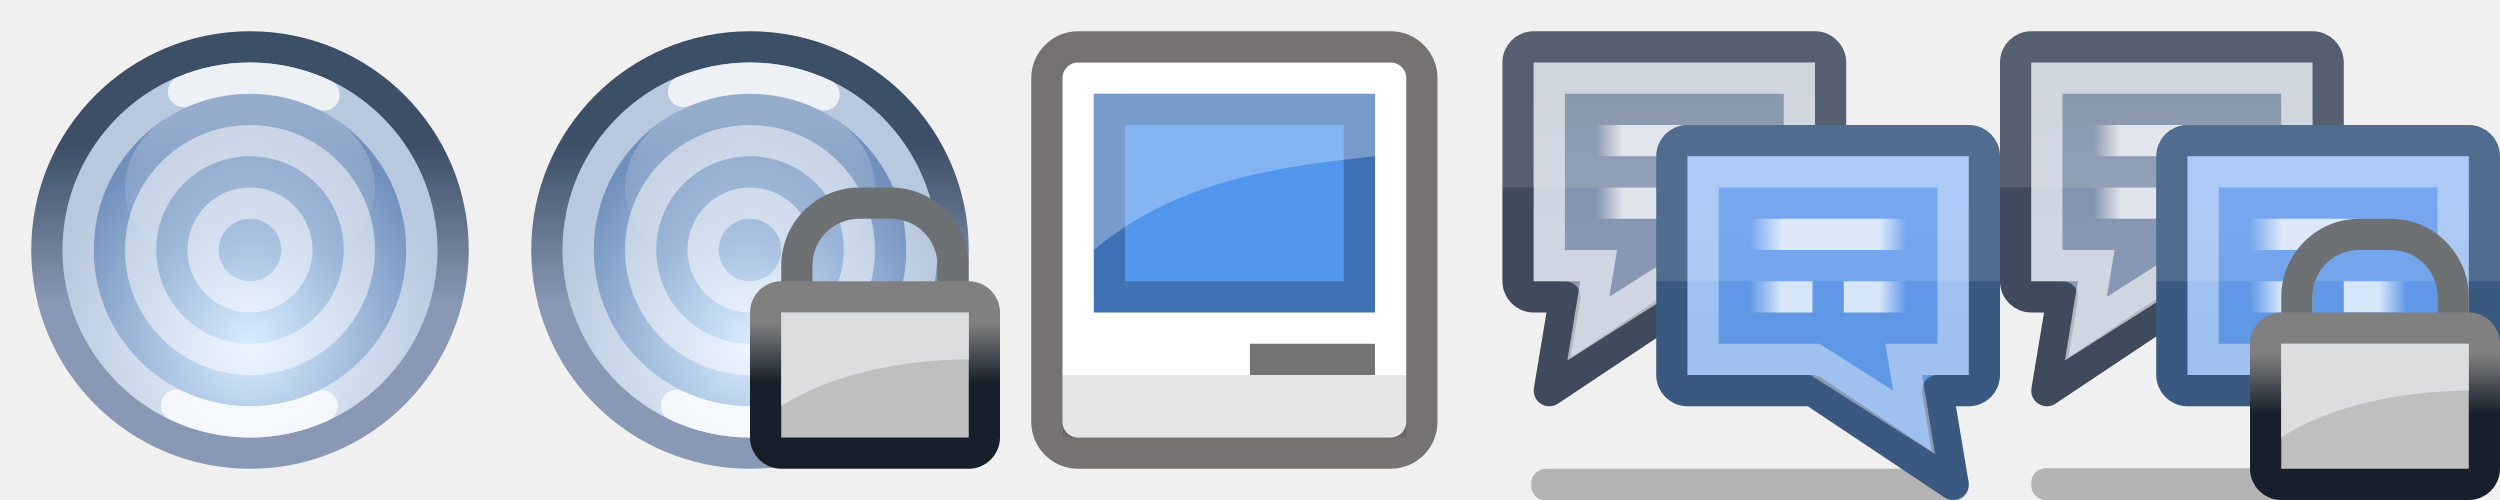
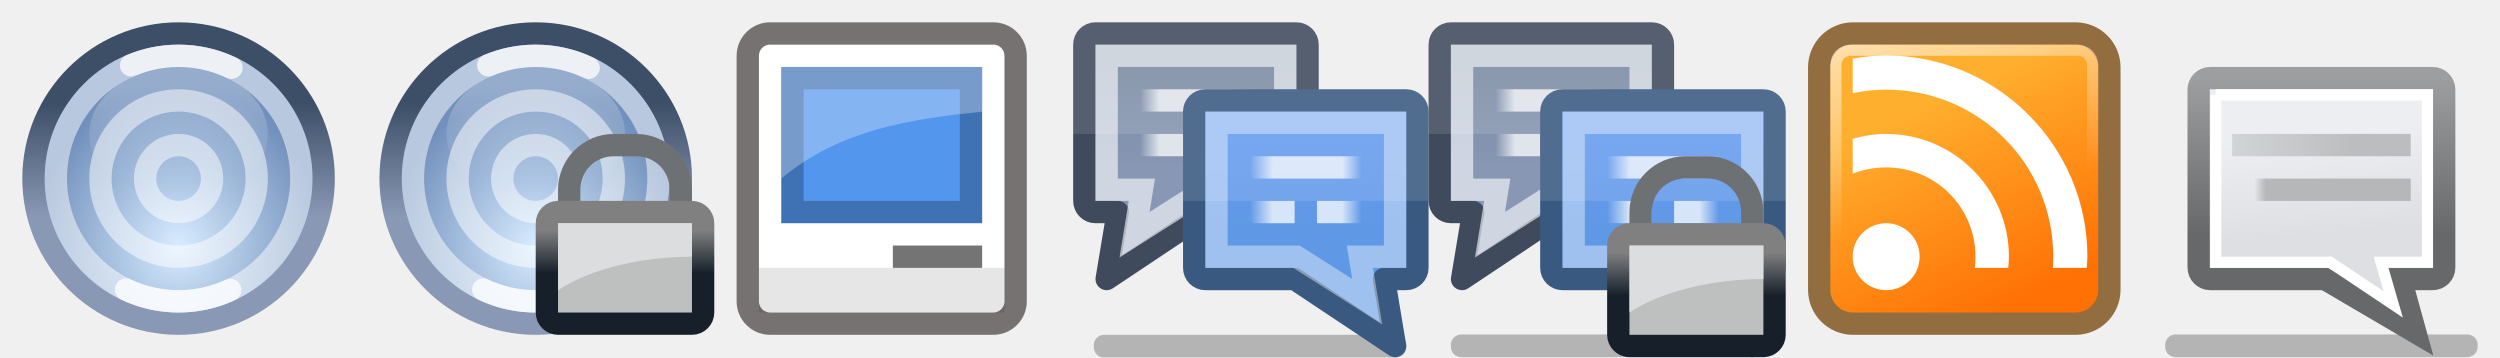
- <svg xmlns="http://www.w3.org/2000/svg" xmlns:xlink="http://www.w3.org/1999/xlink" width="160" height="32" id="svg2" version="1.1">
+ <svg xmlns="http://www.w3.org/2000/svg" xmlns:xlink="http://www.w3.org/1999/xlink" width="224" height="32" id="svg2" version="1.1">
  <defs id="defs4">
+     <linearGradient id="linearGradient4065">
+       <stop style="stop-color:#67686a;stop-opacity:1;" offset="0" id="stop4067" />
+       <stop style="stop-color:#9d9ea0;stop-opacity:1" offset="1" id="stop4069" />
+     </linearGradient>
+     <linearGradient id="linearGradient4055">
+       <stop style="stop-color:#bcbdbf;stop-opacity:1;" offset="0" id="stop4057" />
+       <stop id="stop4063" offset="0.267" style="stop-color:#bcbdbf;stop-opacity:1" />
+       <stop style="stop-color:#d1d4d5;stop-opacity:1" offset="1" id="stop4059" />
+     </linearGradient>
+     <linearGradient id="linearGradient4039">
+       <stop style="stop-color:#b6b7b9;stop-opacity:1;" offset="0" id="stop4041" />
+       <stop style="stop-color:#b6b7b9;stop-opacity:0;" offset="1" id="stop4043" />
+     </linearGradient>
+     <linearGradient id="linearGradient4001">
+       <stop style="stop-color:#dddfe2;stop-opacity:1;" offset="0" id="stop4003" />
+       <stop style="stop-color:#edeef2;stop-opacity:1" offset="1" id="stop4005" />
+     </linearGradient>
+     <linearGradient id="linearGradient3991">
+       <stop style="stop-color:#ffffff;stop-opacity:1;" offset="0" id="stop3993" />
+       <stop style="stop-color:#ffffff;stop-opacity:0;" offset="1" id="stop3995" />
+     </linearGradient>
+     <linearGradient id="linearGradient3949">
+       <stop style="stop-color:#ff7105;stop-opacity:1" offset="0" id="stop3951" />
+       <stop style="stop-color:#ffaf2e;stop-opacity:1" offset="1" id="stop3953" />
+     </linearGradient>
    <linearGradient id="linearGradient4641">
      <stop id="stop4643" offset="0" style="stop-color:#7b8ba3;stop-opacity:1" />
      <stop id="stop4645" offset="1" style="stop-color:#8797b4;stop-opacity:1" />
    </linearGradient>
    <linearGradient id="linearGradient4476">
      <stop style="stop-color:#669cef;stop-opacity:1" offset="0" id="stop4478" />
      <stop style="stop-color:#5f98e5;stop-opacity:1" offset="1" id="stop4480" />
    </linearGradient>
    <linearGradient id="linearGradient4466">
      <stop id="stop4468" offset="0" style="stop-color:#ffffff;stop-opacity:0" />
      <stop style="stop-color:#ffffff;stop-opacity:1" offset="0.206" id="stop4535" />
      <stop style="stop-color:#ffffff;stop-opacity:1" offset="0.5" id="stop4472" />
      <stop id="stop4537" offset="0.828" style="stop-color:#ffffff;stop-opacity:1" />
      <stop id="stop4470" offset="1" style="stop-color:#ffffff;stop-opacity:0;" />
    </linearGradient>
    <linearGradient id="linearGradient4163">
      <stop style="stop-color:#17202a;stop-opacity:1;" offset="0" id="stop4165" />
      <stop style="stop-color:#808081;stop-opacity:1" offset="1" id="stop4167" />
    </linearGradient>
    <linearGradient id="linearGradient4126">
      <stop style="stop-color:#3d4e67;stop-opacity:1;" offset="0" id="stop4128" />
      <stop style="stop-color:#8998b4;stop-opacity:1" offset="1" id="stop4130" />
    </linearGradient>
    <linearGradient id="linearGradient4084">
      <stop style="stop-color:#ffffff;stop-opacity:1;" offset="0" id="stop4086" />
      <stop style="stop-color:#ffffff;stop-opacity:0;" offset="1" id="stop4088" />
    </linearGradient>
    <linearGradient id="linearGradient4066">
      <stop style="stop-color:#d8ecff;stop-opacity:1" offset="0" id="stop4068" />
      <stop style="stop-color:#7190bc;stop-opacity:1" offset="1" id="stop4070" />
    </linearGradient>
    <radialGradient xlink:href="#linearGradient4066" id="radialGradient4072" cx="16.515" cy="16.654" fx="16.515" fy="16.654" r="2.692" gradientUnits="userSpaceOnUse" gradientTransform="matrix(0.9285719,0,1.1400272e-6,1,1.164809,4.8304742e-8)" />
    <linearGradient xlink:href="#linearGradient4084" id="linearGradient4090" x1="-24.438" y1="8" x2="-24.438" y2="13" gradientUnits="userSpaceOnUse" />
    <radialGradient xlink:href="#linearGradient4066-6" id="radialGradient4072-1" cx="16.515" cy="16.654" fx="16.515" fy="16.654" r="2.692" gradientUnits="userSpaceOnUse" gradientTransform="matrix(0.9285719,0,1.1400272e-6,1,1.164809,4.8304742e-8)" />
    <linearGradient id="linearGradient4066-6">
      <stop style="stop-color:#d8ecff;stop-opacity:1" offset="0" id="stop4068-9" />
      <stop style="stop-color:#7190bc;stop-opacity:1" offset="1" id="stop4070-9" />
    </linearGradient>
    <linearGradient xlink:href="#linearGradient4126" id="linearGradient4132" x1="17.901" y1="14.208" x2="17.901" y2="16.155" gradientUnits="userSpaceOnUse" />
    <linearGradient xlink:href="#linearGradient4163" id="linearGradient4169" x1="57.234" y1="1064.849" x2="57.234" y2="1060.987" gradientUnits="userSpaceOnUse" gradientTransform="translate(0,-20)" />
    <radialGradient xlink:href="#linearGradient4066-5" id="radialGradient4072-14" cx="16.515" cy="16.654" fx="16.515" fy="16.654" r="2.692" gradientUnits="userSpaceOnUse" gradientTransform="matrix(0.9285719,0,1.1400272e-6,1,1.164809,4.8304742e-8)" />
    <linearGradient id="linearGradient4066-5">
      <stop style="stop-color:#d8ecff;stop-opacity:1" offset="0" id="stop4068-8" />
      <stop style="stop-color:#7190bc;stop-opacity:1" offset="1" id="stop4070-0" />
    </linearGradient>
    <linearGradient xlink:href="#linearGradient4126-8" id="linearGradient4132-2" x1="17.901" y1="14.208" x2="17.901" y2="16.155" gradientUnits="userSpaceOnUse" />
    <linearGradient id="linearGradient4126-8">
      <stop style="stop-color:#3d4e67;stop-opacity:1;" offset="0" id="stop4128-4" />
      <stop style="stop-color:#8998b4;stop-opacity:1" offset="1" id="stop4130-9" />
    </linearGradient>
    <linearGradient xlink:href="#linearGradient4084-7" id="linearGradient4090-3" x1="-24.438" y1="8" x2="-24.438" y2="13" gradientUnits="userSpaceOnUse" />
    <linearGradient id="linearGradient4084-7">
      <stop style="stop-color:#ffffff;stop-opacity:1;" offset="0" id="stop4086-1" />
      <stop style="stop-color:#ffffff;stop-opacity:0;" offset="1" id="stop4088-7" />
    </linearGradient>
    <linearGradient xlink:href="#linearGradient4084-7" id="linearGradient4396" x1="120.25" y1="1037.362" x2="122" y2="1037.362" gradientUnits="userSpaceOnUse" />
    <linearGradient xlink:href="#linearGradient4084-7-5" id="linearGradient4396-4" x1="118" y1="1037.362" x2="122" y2="1037.362" gradientUnits="userSpaceOnUse" />
    <linearGradient id="linearGradient4084-7-5">
      <stop style="stop-color:#ffffff;stop-opacity:1;" offset="0" id="stop4086-1-2" />
      <stop style="stop-color:#ffffff;stop-opacity:0;" offset="1" id="stop4088-7-8" />
    </linearGradient>
    <linearGradient y2="1037.362" x2="122" y1="1037.362" x1="119.969" gradientUnits="userSpaceOnUse" id="linearGradient4413" xlink:href="#linearGradient4084-7-5" gradientTransform="translate(-234,1.7e-5)" />
    <linearGradient xlink:href="#linearGradient4084-7-50" id="linearGradient4396-1" x1="118" y1="1037.362" x2="122" y2="1037.362" gradientUnits="userSpaceOnUse" />
    <linearGradient id="linearGradient4084-7-50">
      <stop style="stop-color:#ffffff;stop-opacity:1;" offset="0" id="stop4086-1-22" />
      <stop style="stop-color:#ffffff;stop-opacity:0;" offset="1" id="stop4088-7-9" />
    </linearGradient>
    <linearGradient gradientTransform="matrix(2.5,0,0,1,-183,-3.999982)" y2="1037.362" x2="122" y1="1037.362" x1="118" gradientUnits="userSpaceOnUse" id="linearGradient4447" xlink:href="#linearGradient4466" />
    <linearGradient xlink:href="#linearGradient4476-3" id="linearGradient4482-7" x1="139" y1="1030.362" x2="139" y2="1039.362" gradientUnits="userSpaceOnUse" />
    <linearGradient id="linearGradient4476-3">
      <stop style="stop-color:#669cef;stop-opacity:1" offset="0" id="stop4478-6" />
      <stop style="stop-color:#5f98e5;stop-opacity:1" offset="1" id="stop4480-4" />
    </linearGradient>
    <linearGradient xlink:href="#linearGradient4476" id="linearGradient4528" gradientUnits="userSpaceOnUse" x1="139" y1="1030.362" x2="139" y2="1039.362" gradientTransform="translate(-20,0)" />
    <linearGradient y2="1037.362" x2="122" y1="1037.362" x1="119.969" gradientUnits="userSpaceOnUse" id="linearGradient4413-2" xlink:href="#linearGradient4084-7-5-4" gradientTransform="translate(-9.843752,-4.000058)" />
    <linearGradient id="linearGradient4084-7-5-4">
      <stop style="stop-color:#ffffff;stop-opacity:1;" offset="0" id="stop4086-1-2-8" />
      <stop style="stop-color:#ffffff;stop-opacity:0;" offset="1" id="stop4088-7-8-0" />
    </linearGradient>
    <linearGradient gradientTransform="translate(-224.1562,-4.000058)" xlink:href="#linearGradient4084-7-52" id="linearGradient4396-16" x1="120.25" y1="1037.362" x2="122" y2="1037.362" gradientUnits="userSpaceOnUse" />
    <linearGradient id="linearGradient4084-7-52">
      <stop style="stop-color:#ffffff;stop-opacity:1;" offset="0" id="stop4086-1-5" />
      <stop style="stop-color:#ffffff;stop-opacity:0;" offset="1" id="stop4088-7-4" />
    </linearGradient>
    <linearGradient gradientTransform="matrix(2.5,0,0,1,-407.1562,-8.000058)" y2="1037.362" x2="122" y1="1037.362" x1="118" gradientUnits="userSpaceOnUse" id="linearGradient4447-7" xlink:href="#linearGradient4466-3" />
    <linearGradient id="linearGradient4466-3">
      <stop id="stop4468-7" offset="0" style="stop-color:#ffffff;stop-opacity:0" />
      <stop style="stop-color:#ffffff;stop-opacity:1" offset="0.206" id="stop4535-4" />
      <stop style="stop-color:#ffffff;stop-opacity:1" offset="0.5" id="stop4472-4" />
      <stop id="stop4537-8" offset="0.828" style="stop-color:#ffffff;stop-opacity:1" />
      <stop id="stop4470-5" offset="1" style="stop-color:#ffffff;stop-opacity:0;" />
    </linearGradient>
    <linearGradient xlink:href="#linearGradient4476-9" id="linearGradient4528-3" gradientUnits="userSpaceOnUse" x1="139" y1="1030.362" x2="139" y2="1039.362" gradientTransform="translate(-20,0)" />
    <linearGradient id="linearGradient4476-9">
      <stop style="stop-color:#669cef;stop-opacity:1" offset="0" id="stop4478-9" />
      <stop style="stop-color:#5f98e5;stop-opacity:1" offset="1" id="stop4480-41" />
    </linearGradient>
    <linearGradient y2="1039.362" x2="139" y1="1030.362" x1="139" gradientTransform="matrix(-1,0,0,1,244.1562,-4.000058)" gradientUnits="userSpaceOnUse" id="linearGradient4574" xlink:href="#linearGradient4641" />
    <linearGradient xlink:href="#linearGradient4476-4" id="linearGradient4528-5" gradientUnits="userSpaceOnUse" x1="139" y1="1030.362" x2="139" y2="1039.362" gradientTransform="translate(-20,0)" />
    <linearGradient id="linearGradient4476-4">
      <stop style="stop-color:#669cef;stop-opacity:1" offset="0" id="stop4478-4" />
      <stop style="stop-color:#5f98e5;stop-opacity:1" offset="1" id="stop4480-1" />
    </linearGradient>
    <linearGradient gradientTransform="matrix(2.5,0,0,1,-183,-3.999982)" y2="1037.362" x2="122" y1="1037.362" x1="118" gradientUnits="userSpaceOnUse" id="linearGradient4447-1" xlink:href="#linearGradient4466-6" />
    <linearGradient id="linearGradient4466-6">
      <stop id="stop4468-4" offset="0" style="stop-color:#ffffff;stop-opacity:0" />
      <stop style="stop-color:#ffffff;stop-opacity:1" offset="0.206" id="stop4535-8" />
      <stop style="stop-color:#ffffff;stop-opacity:1" offset="0.5" id="stop4472-3" />
      <stop id="stop4537-7" offset="0.828" style="stop-color:#ffffff;stop-opacity:1" />
      <stop id="stop4470-3" offset="1" style="stop-color:#ffffff;stop-opacity:0;" />
    </linearGradient>
    <linearGradient xlink:href="#linearGradient4084-7-8" id="linearGradient4396-9" x1="120.25" y1="1037.362" x2="122" y2="1037.362" gradientUnits="userSpaceOnUse" />
    <linearGradient id="linearGradient4084-7-8">
      <stop style="stop-color:#ffffff;stop-opacity:1;" offset="0" id="stop4086-1-1" />
      <stop style="stop-color:#ffffff;stop-opacity:0;" offset="1" id="stop4088-7-7" />
    </linearGradient>
    <linearGradient y2="1037.362" x2="122" y1="1037.362" x1="119.969" gradientUnits="userSpaceOnUse" id="linearGradient4413-6" xlink:href="#linearGradient4084-7-5-8" gradientTransform="translate(-234,1.7e-5)" />
    <linearGradient id="linearGradient4084-7-5-8">
      <stop style="stop-color:#ffffff;stop-opacity:1;" offset="0" id="stop4086-1-2-0" />
      <stop style="stop-color:#ffffff;stop-opacity:0;" offset="1" id="stop4088-7-8-1" />
    </linearGradient>
    <linearGradient y2="1037.362" x2="122" y1="1037.362" x1="119.969" gradientUnits="userSpaceOnUse" id="linearGradient4413-2-5" xlink:href="#linearGradient4084-7-5-4-0" gradientTransform="translate(22,-4)" />
    <linearGradient id="linearGradient4084-7-5-4-0">
      <stop style="stop-color:#ffffff;stop-opacity:1;" offset="0" id="stop4086-1-2-8-5" />
      <stop style="stop-color:#ffffff;stop-opacity:0;" offset="1" id="stop4088-7-8-0-9" />
    </linearGradient>
    <linearGradient gradientTransform="translate(-256,-4)" xlink:href="#linearGradient4084-7-52-6" id="linearGradient4396-16-3" x1="120.25" y1="1037.362" x2="122" y2="1037.362" gradientUnits="userSpaceOnUse" />
    <linearGradient id="linearGradient4084-7-52-6">
      <stop style="stop-color:#ffffff;stop-opacity:1;" offset="0" id="stop4086-1-5-0" />
      <stop style="stop-color:#ffffff;stop-opacity:0;" offset="1" id="stop4088-7-4-8" />
    </linearGradient>
    <linearGradient gradientTransform="matrix(2.5,0,0,1,-439,-8)" y2="1037.362" x2="122" y1="1037.362" x1="118" gradientUnits="userSpaceOnUse" id="linearGradient4447-7-8" xlink:href="#linearGradient4466-3-5" />
    <linearGradient id="linearGradient4466-3-5">
      <stop id="stop4468-7-3" offset="0" style="stop-color:#ffffff;stop-opacity:0" />
      <stop style="stop-color:#ffffff;stop-opacity:1" offset="0.206" id="stop4535-4-4" />
      <stop style="stop-color:#ffffff;stop-opacity:1" offset="0.5" id="stop4472-4-3" />
      <stop id="stop4537-8-9" offset="0.828" style="stop-color:#ffffff;stop-opacity:1" />
      <stop id="stop4470-5-8" offset="1" style="stop-color:#ffffff;stop-opacity:0;" />
    </linearGradient>
    <linearGradient y2="1039.362" x2="139" y1="1030.362" x1="139" gradientTransform="matrix(-1,0,0,1,276,-4)" gradientUnits="userSpaceOnUse" id="linearGradient4574-6" xlink:href="#linearGradient4641-2" />
    <linearGradient id="linearGradient4641-2">
      <stop id="stop4643-4" offset="0" style="stop-color:#7b8ba3;stop-opacity:1" />
      <stop id="stop4645-2" offset="1" style="stop-color:#8797b4;stop-opacity:1" />
    </linearGradient>
    <linearGradient xlink:href="#linearGradient4163-5" id="linearGradient4169-5" x1="57.234" y1="1064.849" x2="57.234" y2="1060.987" gradientUnits="userSpaceOnUse" gradientTransform="translate(96,-17.99998)" />
    <linearGradient id="linearGradient4163-5">
      <stop style="stop-color:#17202a;stop-opacity:1;" offset="0" id="stop4165-0" />
      <stop style="stop-color:#808081;stop-opacity:1" offset="1" id="stop4167-4" />
    </linearGradient>
+     <linearGradient xlink:href="#linearGradient3949" id="linearGradient3955" x1="207.49" y1="1046.954" x2="199" y2="1029.362" gradientUnits="userSpaceOnUse" gradientTransform="translate(-26,0)" />
+     <linearGradient xlink:href="#linearGradient3949-7" id="linearGradient3955-9" x1="207.49" y1="1046.954" x2="199" y2="1029.362" gradientUnits="userSpaceOnUse" />
+     <linearGradient id="linearGradient3949-7">
+       <stop style="stop-color:#ff7105;stop-opacity:1" offset="0" id="stop3951-2" />
+       <stop style="stop-color:#ffaf2e;stop-opacity:1" offset="1" id="stop3953-5" />
+     </linearGradient>
+     <linearGradient xlink:href="#linearGradient3991" id="linearGradient3997" x1="196" y1="1011.362" x2="203.555" y2="1038.362" gradientUnits="userSpaceOnUse" gradientTransform="translate(-26,0)" />
+     <linearGradient xlink:href="#linearGradient4001" id="linearGradient4007" x1="237.897" y1="1041.358" x2="237" y2="1032.362" gradientUnits="userSpaceOnUse" gradientTransform="translate(-29,-1020.362)" />
+     <linearGradient xlink:href="#linearGradient4001" id="linearGradient4012" gradientUnits="userSpaceOnUse" gradientTransform="translate(-29,0)" x1="237.897" y1="1041.358" x2="237" y2="1032.362" />
+     <linearGradient xlink:href="#linearGradient4039" id="linearGradient4045" x1="203" y1="1037.557" x2="202" y2="1037.557" gradientUnits="userSpaceOnUse" />
+     <linearGradient xlink:href="#linearGradient4055" id="linearGradient4061" x1="216" y1="1029.691" x2="201" y2="1029.691" gradientUnits="userSpaceOnUse" gradientTransform="translate(-1,3.000017)" />
+     <linearGradient xlink:href="#linearGradient4065" id="linearGradient4071" x1="241" y1="1041.362" x2="241" y2="1027.362" gradientUnits="userSpaceOnUse" gradientTransform="translate(-40,0)" />
  </defs>
  <g id="layer1" transform="translate(0,-1020.362)">
+     <rect style="opacity:0.25;fill:#000000;fill-opacity:1;stroke:none" id="rect4991-6-5" width="28" height="2.031" x="194" y="1050.331" rx="0.927" ry="0.927" />
    <rect style="fill:#ffffff;fill-opacity:1;stroke:#757271;stroke-width:2;stroke-miterlimit:4;stroke-opacity:1;stroke-dasharray:none" id="rect3990" width="24" height="26" x="67" y="1023.362" rx="2" ry="2" />
    <rect style="fill:#5396ed;fill-opacity:1;stroke:#3f72b4;stroke-width:2;stroke-miterlimit:4;stroke-opacity:1;stroke-dasharray:none" id="rect3981" width="16" height="12" x="71" y="1027.362" />
    <rect style="fill:#747475;fill-opacity:1;stroke:none" id="rect3983" width="8" height="2" x="80" y="1042.362" />
    <path style="opacity:0.29;fill:#ffffff;fill-opacity:1;stroke:none" d="m 70,1026.362 18,0 0,4 c -6.408,0.675 -12.739,1.598 -18,6 z" id="rect3985" />
    <rect style="opacity:0.1;fill:#000000;fill-opacity:1;stroke:none" id="rect3988" width="22" height="4" x="68" y="24" transform="translate(0,1020.362)" />
    <g id="g4260">
      <path transform="matrix(5.2,0,0,5.2,-69.8,955.7622)" d="M 19,15.5 C 19,16.881 17.881,18 16.5,18 15.119,18 14,16.881 14,15.5 14,14.119 15.119,13 16.5,13 c 1.381,0 2.5,1.119 2.5,2.5 z" id="path3992-6-4" style="fill:url(#radialGradient4072);fill-opacity:1;stroke:url(#linearGradient4132);stroke-width:0.385;stroke-linecap:round;stroke-linejoin:round;stroke-miterlimit:4;stroke-opacity:1;stroke-dasharray:none;stroke-dashoffset:0" />
      <path transform="matrix(1.2,0,0,1.2,-3.8,1017.762)" d="M 19,15.5 C 19,16.881 17.881,18 16.5,18 15.119,18 14,16.881 14,15.5 14,14.119 15.119,13 16.5,13 c 1.381,0 2.5,1.119 2.5,2.5 z" id="path3992-6" style="opacity:0.5;fill:none;stroke:#ffffff;stroke-width:1.667;stroke-linecap:round;stroke-linejoin:round;stroke-miterlimit:4;stroke-opacity:1;stroke-dasharray:none;stroke-dashoffset:0" />
      <path transform="matrix(2.8,0,0,2.8,-30.2,992.9622)" d="M 19,15.5 C 19,16.881 17.881,18 16.5,18 15.119,18 14,16.881 14,15.5 14,14.119 15.119,13 16.5,13 c 1.381,0 2.5,1.119 2.5,2.5 z" id="path3992-6-9" style="opacity:0.5;fill:none;stroke:#ffffff;stroke-width:0.714;stroke-linecap:round;stroke-linejoin:round;stroke-miterlimit:4;stroke-opacity:1;stroke-dasharray:none;stroke-dashoffset:0" />
      <path transform="matrix(1.066667,0,0,1.714286,41.06667,1014.362)" d="m -16,10.5 c 0,1.933 -3.358,3.5 -7.5,3.5 -4.142,0 -7.5,-1.567 -7.5,-3.5 0,-1.933 3.358,-3.5 7.5,-3.5 4.142,0 7.5,1.567 7.5,3.5 z" id="path4074" style="opacity:0.255;fill:url(#linearGradient4090);fill-opacity:1;stroke:none" />
      <path transform="matrix(4.4,0,0,4.4,-56.6,968.1622)" d="M 19,15.5 C 19,16.881 17.881,18 16.5,18 15.119,18 14,16.881 14,15.5 14,14.119 15.119,13 16.5,13 c 1.381,0 2.5,1.119 2.5,2.5 z" id="path3992-6-4-1" style="opacity:0.5;fill:none;stroke:#ffffff;stroke-width:0.455;stroke-linecap:round;stroke-linejoin:round;stroke-miterlimit:4;stroke-opacity:1;stroke-dasharray:none;stroke-dashoffset:0" />
      <path id="path3992-6-4-1-1" d="m 11.745,1026.215 c 1.309,-0.549 2.746,-0.853 4.255,-0.853 1.698,0 3.306,0.385 4.742,1.072 m -0.115,19.911 c -1.407,0.653 -2.974,1.018 -4.627,1.018 -1.684,0 -3.279,-0.378 -4.705,-1.054" style="opacity:0.741;fill:none;stroke:#ffffff;stroke-width:2;stroke-linecap:round;stroke-linejoin:round;stroke-miterlimit:4;stroke-opacity:1;stroke-dashoffset:0" />
    </g>
    <g id="g4260-3" transform="translate(32,0)">
      <path transform="matrix(5.2,0,0,5.2,-69.8,955.7622)" d="M 19,15.5 C 19,16.881 17.881,18 16.5,18 15.119,18 14,16.881 14,15.5 14,14.119 15.119,13 16.5,13 c 1.381,0 2.5,1.119 2.5,2.5 z" id="path3992-6-4-7" style="fill:url(#radialGradient4072-14);fill-opacity:1;stroke:url(#linearGradient4132-2);stroke-width:0.385;stroke-linecap:round;stroke-linejoin:round;stroke-miterlimit:4;stroke-opacity:1;stroke-dasharray:none;stroke-dashoffset:0" />
      <path transform="matrix(1.2,0,0,1.2,-3.8,1017.762)" d="M 19,15.5 C 19,16.881 17.881,18 16.5,18 15.119,18 14,16.881 14,15.5 14,14.119 15.119,13 16.5,13 c 1.381,0 2.5,1.119 2.5,2.5 z" id="path3992-6-91" style="opacity:0.5;fill:none;stroke:#ffffff;stroke-width:1.667;stroke-linecap:round;stroke-linejoin:round;stroke-miterlimit:4;stroke-opacity:1;stroke-dasharray:none;stroke-dashoffset:0" />
      <path transform="matrix(2.8,0,0,2.8,-30.2,992.9622)" d="M 19,15.5 C 19,16.881 17.881,18 16.5,18 15.119,18 14,16.881 14,15.5 14,14.119 15.119,13 16.5,13 c 1.381,0 2.5,1.119 2.5,2.5 z" id="path3992-6-9-7" style="opacity:0.5;fill:none;stroke:#ffffff;stroke-width:0.714;stroke-linecap:round;stroke-linejoin:round;stroke-miterlimit:4;stroke-opacity:1;stroke-dasharray:none;stroke-dashoffset:0" />
      <path transform="matrix(1.066667,0,0,1.714286,41.06667,1014.362)" d="m -16,10.5 c 0,1.933 -3.358,3.5 -7.5,3.5 -4.142,0 -7.5,-1.567 -7.5,-3.5 0,-1.933 3.358,-3.5 7.5,-3.5 4.142,0 7.5,1.567 7.5,3.5 z" id="path4074-9" style="opacity:0.255;fill:url(#linearGradient4090-3);fill-opacity:1;stroke:none" />
      <path transform="matrix(4.4,0,0,4.4,-56.6,968.1622)" d="M 19,15.5 C 19,16.881 17.881,18 16.5,18 15.119,18 14,16.881 14,15.5 14,14.119 15.119,13 16.5,13 c 1.381,0 2.5,1.119 2.5,2.5 z" id="path3992-6-4-1-2" style="opacity:0.5;fill:none;stroke:#ffffff;stroke-width:0.455;stroke-linecap:round;stroke-linejoin:round;stroke-miterlimit:4;stroke-opacity:1;stroke-dasharray:none;stroke-dashoffset:0" />
      <path id="path3992-6-4-1-1-1" d="m 11.745,1026.215 c 1.309,-0.549 2.746,-0.853 4.255,-0.853 1.698,0 3.306,0.385 4.742,1.072 m -0.115,19.911 c -1.407,0.653 -2.974,1.018 -4.627,1.018 -1.684,0 -3.279,-0.378 -4.705,-1.054" style="opacity:0.741;fill:none;stroke:#ffffff;stroke-width:2;stroke-linecap:round;stroke-linejoin:round;stroke-miterlimit:4;stroke-opacity:1;stroke-dashoffset:0" />
    </g>
    <path style="font-size:medium;font-style:normal;font-variant:normal;font-weight:normal;font-stretch:normal;text-indent:0;text-align:start;text-decoration:none;line-height:normal;letter-spacing:normal;word-spacing:normal;text-transform:none;direction:ltr;block-progression:tb;writing-mode:lr-tb;text-anchor:start;baseline-shift:baseline;color:#000000;fill:#6e7174;fill-opacity:1;fill-rule:nonzero;stroke:none;stroke-width:2;marker:none;visibility:visible;display:inline;overflow:visible;enable-background:accumulate;font-family:Sans;-inkscape-font-specification:Sans" d="m 55,1032.362 c -2.753,0 -5,2.247 -5,5 l 0,3 2,0 0,-3 c 0,-1.679 1.321,-3 3,-3 l 2,0 c 1.679,0 3,1.321 3,3 l 0,3 2,0 0,-3 c 0,-2.753 -2.247,-5 -5,-5 l -2,0 z" id="rect4174" />
    <rect style="fill:#bec0c0;fill-opacity:1;stroke:url(#linearGradient4169);stroke-width:2;stroke-linecap:round;stroke-linejoin:round;stroke-miterlimit:4;stroke-opacity:1;stroke-dasharray:none;stroke-dashoffset:0" id="rect4161" width="14" height="10" x="49" y="1039.362" rx="1" ry="1" />
    <path style="fill:#dcddde;fill-opacity:1;stroke:none" d="m 50,1040.362 12,0 0,3 c -4.29,0 -9,1 -12,3 z" id="rect4171" />
    <path style="fill:url(#linearGradient4574);fill-opacity:1;stroke:#3f4b5c;stroke-width:2;stroke-linejoin:round;stroke-miterlimit:4;stroke-opacity:1;stroke-dasharray:none" d="m 116.156,1023.362 c 0.554,0 1,0.446 1,1 l 0,14 c 0,0.554 -0.446,1 -1,1 l -8,0 -9,6 1,-6 -2,0 c -0.554,0 -1,-0.446 -1,-1 l 0,-14 c 0,-0.554 0.446,-1 1,-1 l 18,0 z" id="rect4474-2" />
    <path style="font-size:medium;font-style:normal;font-variant:normal;font-weight:normal;font-stretch:normal;text-indent:0;text-align:start;text-decoration:none;line-height:normal;letter-spacing:normal;word-spacing:normal;text-transform:none;direction:ltr;block-progression:tb;writing-mode:lr-tb;text-anchor:start;baseline-shift:baseline;opacity:0.115;color:#000000;fill:#ffffff;fill-opacity:1;fill-rule:nonzero;stroke:none;stroke-width:2;marker:none;visibility:visible;display:inline;overflow:visible;enable-background:accumulate;font-family:Sans;-inkscape-font-specification:Sans" d="m 116.156,1022.362 c 1.091,0 2,0.909 2,2 l 0,8 -22,0 0,-8 c 0,-1.091 0.909,-2 2,-2 z" id="rect4474-1-4" />
    <rect style="opacity:0.75;fill:url(#linearGradient4447-7);fill-opacity:1;stroke:none" id="rect4340-5-2-6-2" width="10" height="2" x="-112.156" y="1028.362" rx="0" ry="0" transform="scale(-1,1)" />
    <path style="opacity:0.6;fill:none;stroke:#ffffff;stroke-width:2;stroke-miterlimit:4;stroke-opacity:1;stroke-dasharray:none" d="m 115.156,1025.362 0,12 -7.156,0 -6.344,4.031 0.656,-4.031 -3.156,0 0,-12 16,0 z" id="rect4530-1" />
    <rect style="opacity:0.75;fill:url(#linearGradient4396-16);fill-opacity:1;stroke:none" id="rect4340-5-2-9" width="4" height="2" x="-106.156" y="1032.362" rx="0" ry="0" transform="scale(-1,1)" />
    <rect style="opacity:0.75;fill:url(#linearGradient4413-2);fill-opacity:1;stroke:none" id="rect4340-5-2-4-8" width="4" height="2" x="108.156" y="1032.362" rx="0" ry="0" />
    <rect style="opacity:0.25;fill:#000000;fill-opacity:1;stroke:none" id="rect4991" width="28" height="2.031" x="98" y="1050.362" rx="0.927" ry="0.927" />
    <g id="g4633" transform="translate(0,2)">
      <path id="rect4474" d="m 108,1027.362 c -0.554,0 -1,0.446 -1,1 l 0,14 c 0,0.554 0.446,1 1,1 l 8,0 9,6 -1,-6 2,0 c 0.554,0 1,-0.446 1,-1 l 0,-14 c 0,-0.554 -0.446,-1 -1,-1 l -18,0 z" style="fill:url(#linearGradient4528);fill-opacity:1;stroke:#3a5981;stroke-width:2;stroke-linejoin:round;stroke-miterlimit:4;stroke-opacity:1;stroke-dasharray:none" />
      <path id="rect4474-1" d="m 108,1026.362 c -1.091,0 -2,0.909 -2,2 l 0,8 22,0 0,-8 c 0,-1.091 -0.909,-2 -2,-2 z" style="font-size:medium;font-style:normal;font-variant:normal;font-weight:normal;font-stretch:normal;text-indent:0;text-align:start;text-decoration:none;line-height:normal;letter-spacing:normal;word-spacing:normal;text-transform:none;direction:ltr;block-progression:tb;writing-mode:lr-tb;text-anchor:start;baseline-shift:baseline;opacity:0.115;color:#000000;fill:#ffffff;fill-opacity:1;fill-rule:nonzero;stroke:none;stroke-width:2;marker:none;visibility:visible;display:inline;overflow:visible;enable-background:accumulate;font-family:Sans;-inkscape-font-specification:Sans" />
      <rect ry="0" rx="0" y="1032.362" x="112" height="2" width="10" id="rect4340-5-2-6" style="opacity:0.75;fill:url(#linearGradient4447);fill-opacity:1;stroke:none" />
      <path id="rect4530" d="m 109,1029.362 0,12 7.156,0 6.344,4.031 -0.656,-4.031 3.156,0 0,-12 -16,0 z" style="opacity:0.4;fill:none;stroke:#ffffff;stroke-width:2;stroke-miterlimit:4;stroke-opacity:1;stroke-dasharray:none" />
      <rect ry="0" rx="0" y="1036.362" x="118" height="2" width="4" id="rect4340-5-2" style="opacity:0.75;fill:url(#linearGradient4396);fill-opacity:1;stroke:none" />
      <rect transform="scale(-1,1)" ry="0" rx="0" y="1036.362" x="-116" height="2" width="4" id="rect4340-5-2-4" style="opacity:0.75;fill:url(#linearGradient4413);fill-opacity:1;stroke:none" />
    </g>
    <rect style="opacity:0.25;fill:#000000;fill-opacity:1;stroke:none" id="rect4991-6" width="28" height="2.031" x="130" y="1050.331" rx="0.927" ry="0.927" />
    <path style="fill:url(#linearGradient4574-6);fill-opacity:1;stroke:#3f4b5c;stroke-width:2;stroke-linejoin:round;stroke-miterlimit:4;stroke-opacity:1;stroke-dasharray:none" d="m 148,1023.362 c 0.554,0 1,0.446 1,1 l 0,14 c 0,0.554 -0.446,1 -1,1 l -8,0 -9,6 1,-6 -2,0 c -0.554,0 -1,-0.446 -1,-1 l 0,-14 c 0,-0.554 0.446,-1 1,-1 l 18,0 z" id="rect4474-2-9" />
    <path style="font-size:medium;font-style:normal;font-variant:normal;font-weight:normal;font-stretch:normal;text-indent:0;text-align:start;text-decoration:none;line-height:normal;letter-spacing:normal;word-spacing:normal;text-transform:none;direction:ltr;block-progression:tb;writing-mode:lr-tb;text-anchor:start;baseline-shift:baseline;opacity:0.115;color:#000000;fill:#ffffff;fill-opacity:1;fill-rule:nonzero;stroke:none;stroke-width:2;marker:none;visibility:visible;display:inline;overflow:visible;enable-background:accumulate;font-family:Sans;-inkscape-font-specification:Sans" d="m 148,1022.362 c 1.091,0 2,0.909 2,2 l 0,8 -22,0 0,-8 c 0,-1.091 0.909,-2 2,-2 z" id="rect4474-1-4-5" />
    <rect style="opacity:0.75;fill:url(#linearGradient4447-7-8);fill-opacity:1;stroke:none" id="rect4340-5-2-6-2-9" width="10" height="2" x="-144" y="1028.362" rx="0" ry="0" transform="scale(-1,1)" />
    <path style="opacity:0.6;fill:none;stroke:#ffffff;stroke-width:2;stroke-miterlimit:4;stroke-opacity:1;stroke-dasharray:none" d="m 147,1025.362 0,12 -7.156,0 -6.344,4.031 0.656,-4.031 -3.156,0 0,-12 16,0 z" id="rect4530-1-0" />
    <rect style="opacity:0.75;fill:url(#linearGradient4396-16-3);fill-opacity:1;stroke:none" id="rect4340-5-2-9-7" width="4" height="2" x="-138" y="1032.362" rx="0" ry="0" transform="scale(-1,1)" />
    <rect style="opacity:0.75;fill:url(#linearGradient4413-2-5);fill-opacity:1;stroke:none" id="rect4340-5-2-4-8-8" width="4" height="2" x="140" y="1032.362" rx="0" ry="0" />
    <g id="g4633-7" transform="translate(32,2)">
      <path id="rect4474-0" d="m 108,1027.362 c -0.554,0 -1,0.446 -1,1 l 0,14 c 0,0.554 0.446,1 1,1 l 8,0 9,6 -1,-6 2,0 c 0.554,0 1,-0.446 1,-1 l 0,-14 c 0,-0.554 -0.446,-1 -1,-1 l -18,0 z" style="fill:url(#linearGradient4528-5);fill-opacity:1;stroke:#3a5981;stroke-width:2;stroke-linejoin:round;stroke-miterlimit:4;stroke-opacity:1;stroke-dasharray:none" />
      <path id="rect4474-1-9" d="m 108,1026.362 c -1.091,0 -2,0.909 -2,2 l 0,8 22,0 0,-8 c 0,-1.091 -0.909,-2 -2,-2 z" style="font-size:medium;font-style:normal;font-variant:normal;font-weight:normal;font-stretch:normal;text-indent:0;text-align:start;text-decoration:none;line-height:normal;letter-spacing:normal;word-spacing:normal;text-transform:none;direction:ltr;block-progression:tb;writing-mode:lr-tb;text-anchor:start;baseline-shift:baseline;opacity:0.115;color:#000000;fill:#ffffff;fill-opacity:1;fill-rule:nonzero;stroke:none;stroke-width:2;marker:none;visibility:visible;display:inline;overflow:visible;enable-background:accumulate;font-family:Sans;-inkscape-font-specification:Sans" />
      <rect ry="0" rx="0" y="1032.362" x="112" height="2" width="10" id="rect4340-5-2-6-5" style="opacity:0.75;fill:url(#linearGradient4447-1);fill-opacity:1;stroke:none" />
      <path id="rect4530-14" d="m 109,1029.362 0,12 7.156,0 6.344,4.031 -0.656,-4.031 3.156,0 0,-12 -16,0 z" style="opacity:0.4;fill:none;stroke:#ffffff;stroke-width:2;stroke-miterlimit:4;stroke-opacity:1;stroke-dasharray:none" />
      <rect ry="0" rx="0" y="1036.362" x="118" height="2" width="4" id="rect4340-5-2-64" style="opacity:0.75;fill:url(#linearGradient4396-9);fill-opacity:1;stroke:none" />
      <rect transform="scale(-1,1)" ry="0" rx="0" y="1036.362" x="-116" height="2" width="4" id="rect4340-5-2-4-2" style="opacity:0.75;fill:url(#linearGradient4413-6);fill-opacity:1;stroke:none" />
    </g>
    <path style="font-size:medium;font-style:normal;font-variant:normal;font-weight:normal;font-stretch:normal;text-indent:0;text-align:start;text-decoration:none;line-height:normal;letter-spacing:normal;word-spacing:normal;text-transform:none;direction:ltr;block-progression:tb;writing-mode:lr-tb;text-anchor:start;baseline-shift:baseline;color:#000000;fill:#6e7174;fill-opacity:1;fill-rule:nonzero;stroke:none;stroke-width:2;marker:none;visibility:visible;display:inline;overflow:visible;enable-background:accumulate;font-family:Sans;-inkscape-font-specification:Sans" d="m 151,1034.362 c -2.753,0 -5,2.247 -5,5 l 0,3 2,0 0,-3 c 0,-1.679 1.321,-3 3,-3 l 2,0 c 1.679,0 3,1.321 3,3 l 0,3 2,0 0,-3 c 0,-2.753 -2.247,-5 -5,-5 l -2,0 z" id="rect4174-5" />
    <rect style="fill:#bec0c0;fill-opacity:1;stroke:url(#linearGradient4169-5);stroke-width:2;stroke-linecap:round;stroke-linejoin:round;stroke-miterlimit:4;stroke-opacity:1;stroke-dasharray:none;stroke-dashoffset:0" id="rect4161-5" width="14" height="10" x="145" y="1041.362" rx="1" ry="1" />
    <path style="fill:#dcddde;fill-opacity:1;stroke:none" d="m 146,1042.362 12,0 0,3 c -4.29,0 -9,1 -12,3 z" id="rect4171-3" />
+     <rect style="fill:url(#linearGradient3955);fill-opacity:1;stroke:#926d40;stroke-width:2;stroke-miterlimit:4;stroke-opacity:1;stroke-dasharray:none" id="rect3947" width="26" height="26" x="163" y="1023.362" rx="3.031" ry="3.031" />
+     <path style="font-size:medium;font-style:normal;font-variant:normal;font-weight:normal;font-stretch:normal;text-indent:0;text-align:start;text-decoration:none;line-height:normal;letter-spacing:normal;word-spacing:normal;text-transform:none;direction:ltr;block-progression:tb;writing-mode:lr-tb;text-anchor:start;baseline-shift:baseline;opacity:1;color:#000000;fill:#ffffff;fill-opacity:1;stroke:none;stroke-width:3;marker:none;visibility:visible;display:inline;overflow:visible;enable-background:accumulate;font-family:Sans;-inkscape-font-specification:Sans" d="M 169 12 C 167.955 12 166.959 12.163 166 12.438 L 166 15.562 C 166.924 15.192 167.939 15 169 15 C 173.436 15 177 18.564 177 23 C 177 23.341 176.978 23.67 176.938 24 L 179.938 24 C 179.967 23.671 180 23.337 180 23 C 180 16.943 175.057 12 169 12 z " transform="translate(0,1020.362)" id="path191" />
+     <rect style="fill:none;stroke:url(#linearGradient3997);stroke-width:1;stroke-miterlimit:4;stroke-opacity:1;stroke-dasharray:none" id="rect3947-5" width="23" height="23" x="164.5" y="1024.862" rx="1.307" ry="1.307" />
+     <path style="opacity:1;fill:#ffffff;fill-opacity:1;stroke:none" id="path4028" d="m 171.293,23.248 c 0,1.124 -0.911,2.036 -2.036,2.036 -1.124,0 -2.036,-0.911 -2.036,-2.036 0,-1.124 0.911,-2.036 2.036,-2.036 1.124,0 2.036,0.911 2.036,2.036 z" transform="matrix(1.473707,0,0,1.473707,-80.43619,1009.101)" />
+     <path style="font-size:medium;font-style:normal;font-variant:normal;font-weight:normal;font-stretch:normal;text-indent:0;text-align:start;text-decoration:none;line-height:normal;letter-spacing:normal;word-spacing:normal;text-transform:none;direction:ltr;block-progression:tb;writing-mode:lr-tb;text-anchor:start;baseline-shift:baseline;opacity:1;color:#000000;fill:#ffffff;fill-opacity:1;stroke:none;stroke-width:1.727;marker:none;visibility:visible;display:inline;overflow:visible;enable-background:accumulate;font-family:Sans;-inkscape-font-specification:Sans" d="m 169,4.969 c -1.023,0 -2.022,0.116 -3,0.281 l 0,3.094 c 0.968,-0.195 1.973,-0.312 3,-0.312 8.302,0 14.969,6.667 14.969,14.969 0,0.339 -0.009,0.667 -0.031,1 l 3.031,0 c 0.018,-0.332 0.062,-0.663 0.062,-1 0,-9.923 -8.108,-18.031 -18.031,-18.031 z" transform="translate(0,1020.362)" id="path4108" />
+     <path style="fill:url(#linearGradient4012);fill-opacity:1;stroke:url(#linearGradient4071);stroke-width:2;stroke-linecap:butt;stroke-linejoin:miter;stroke-miterlimit:4;stroke-opacity:1;stroke-dasharray:none;stroke-dashoffset:0" d="m 198.031,1027.362 c -0.572,0 -1.031,0.459 -1.031,1.031 l 0,15.938 c 0,0.572 0.459,1.031 1.031,1.031 l 10.281,0 8.094,4.75 -1.312,-4.75 2.875,0 c 0.572,0 1.031,-0.459 1.031,-1.031 l 0,-15.938 c 0,-0.572 -0.459,-1.031 -1.031,-1.031 l -19.938,0 z" id="rect3999" />
+     <path style="fill:none;stroke:#ffffff;stroke-width:1;stroke-linecap:butt;stroke-linejoin:miter;stroke-miterlimit:4;stroke-opacity:1;stroke-dasharray:none;stroke-dashoffset:0" d="m 198.531,1028.862 0,15 10.25,0 5.656,3.781 -1.094,-3.781 4.156,0 0,-15 -18.969,0 z" id="rect4014" />
+     <rect style="fill:url(#linearGradient4061);fill-opacity:1;stroke:none" id="rect4019" width="16" height="2" x="200" y="1032.362" />
+     <rect style="fill:url(#linearGradient4045);fill-opacity:1;stroke:none" id="rect4019-6" width="16" height="2" x="200" y="1036.362" />
  </g>
</svg>
